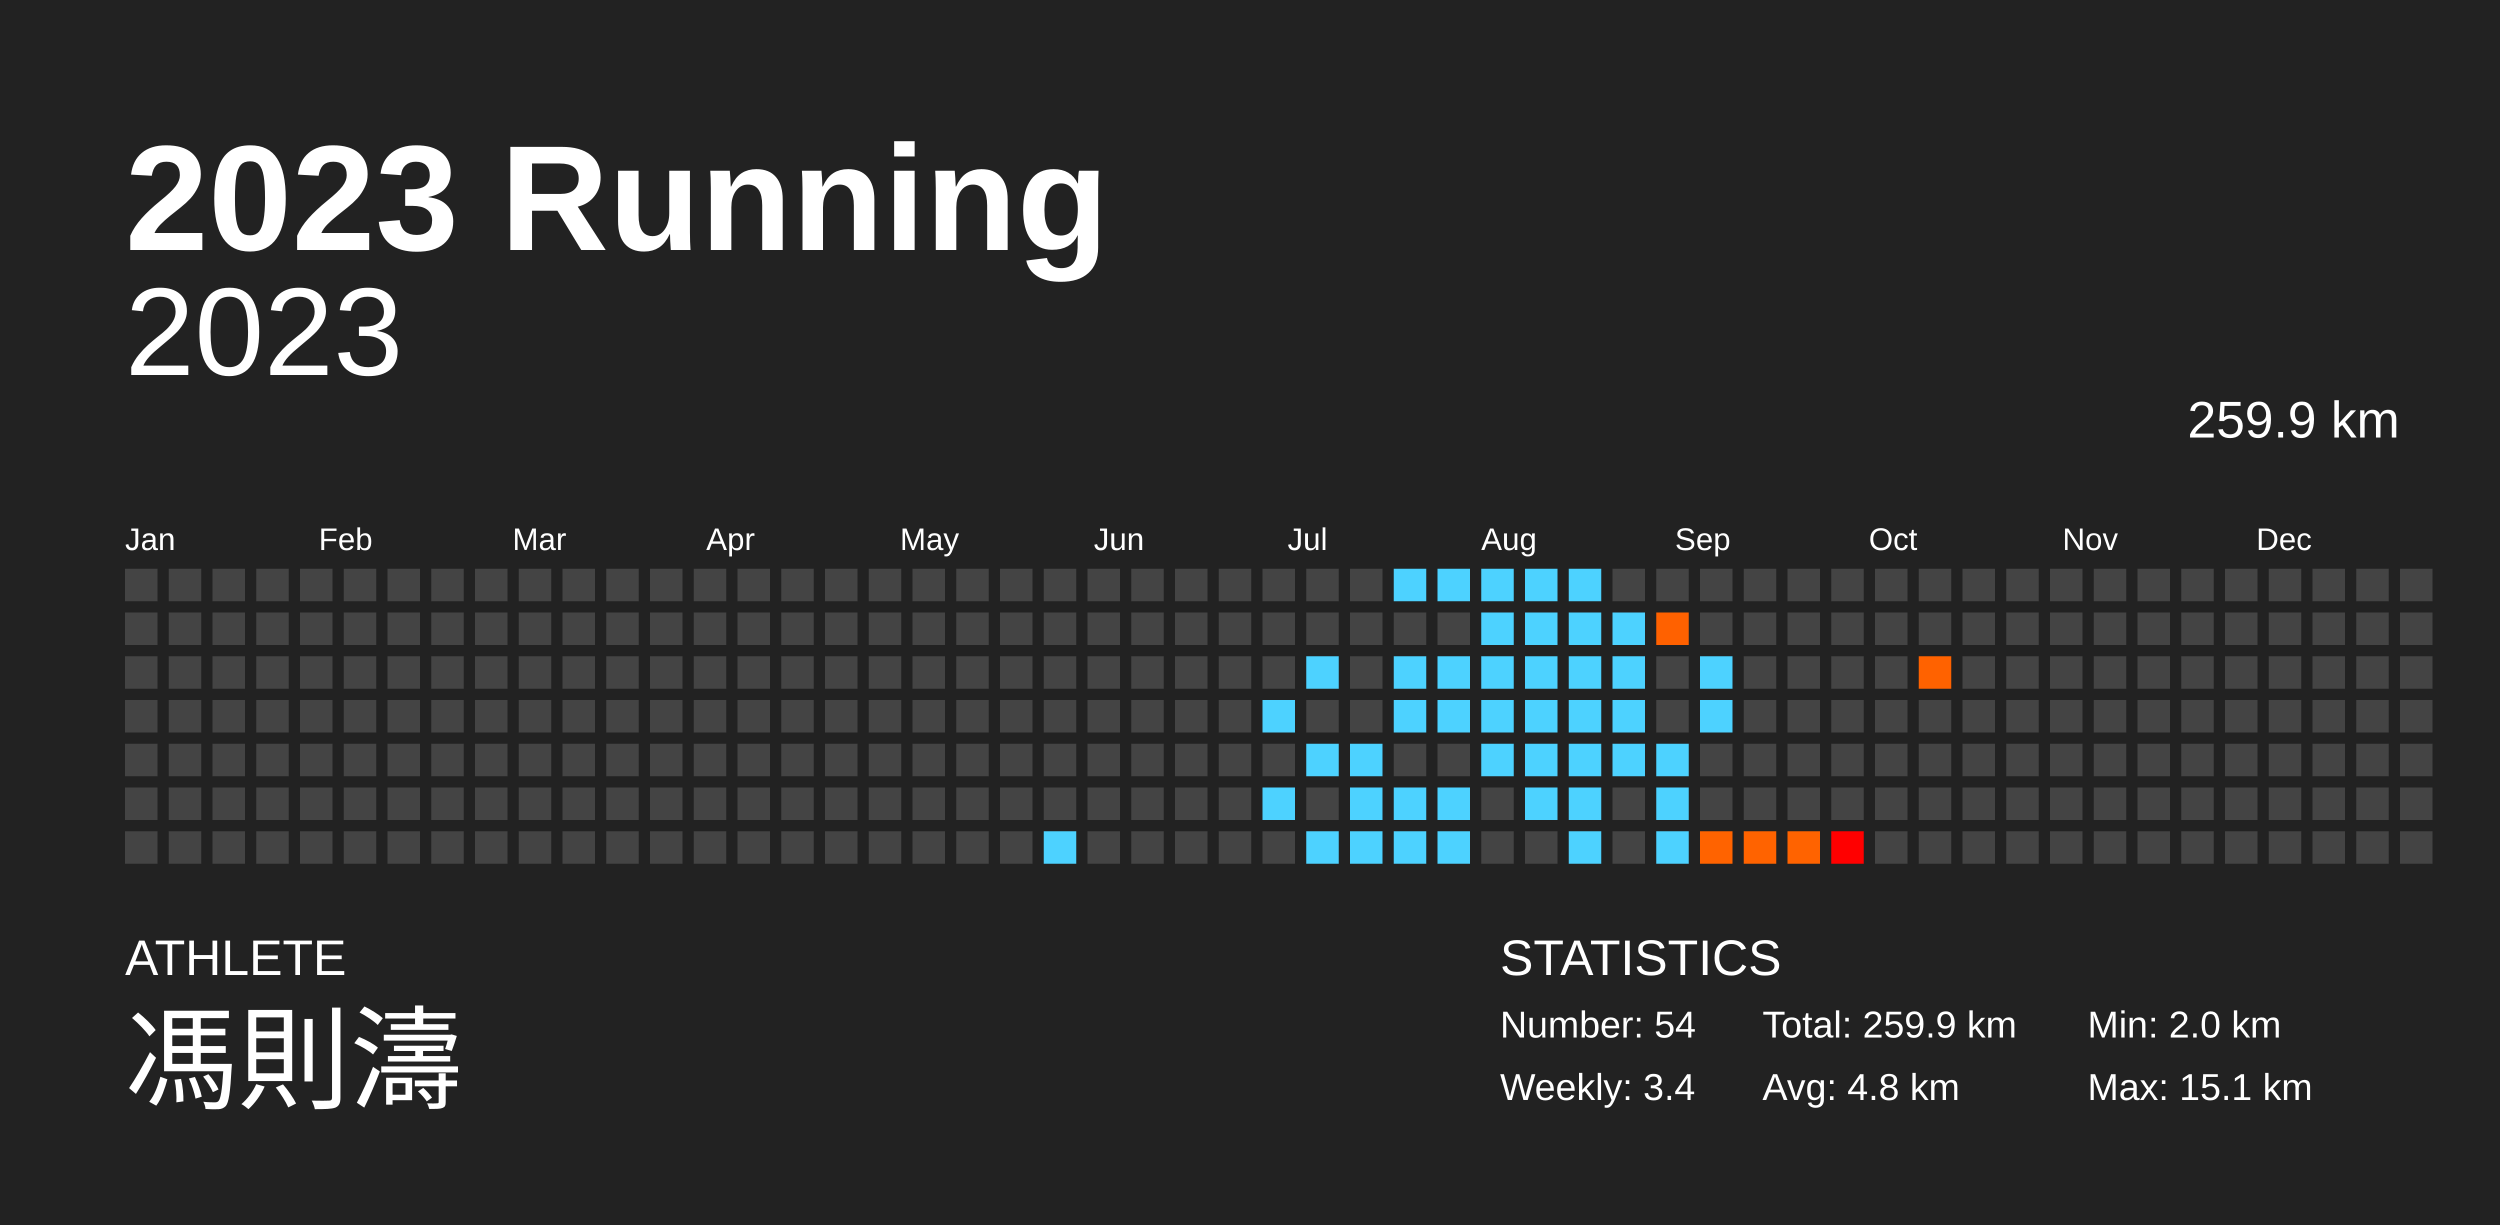
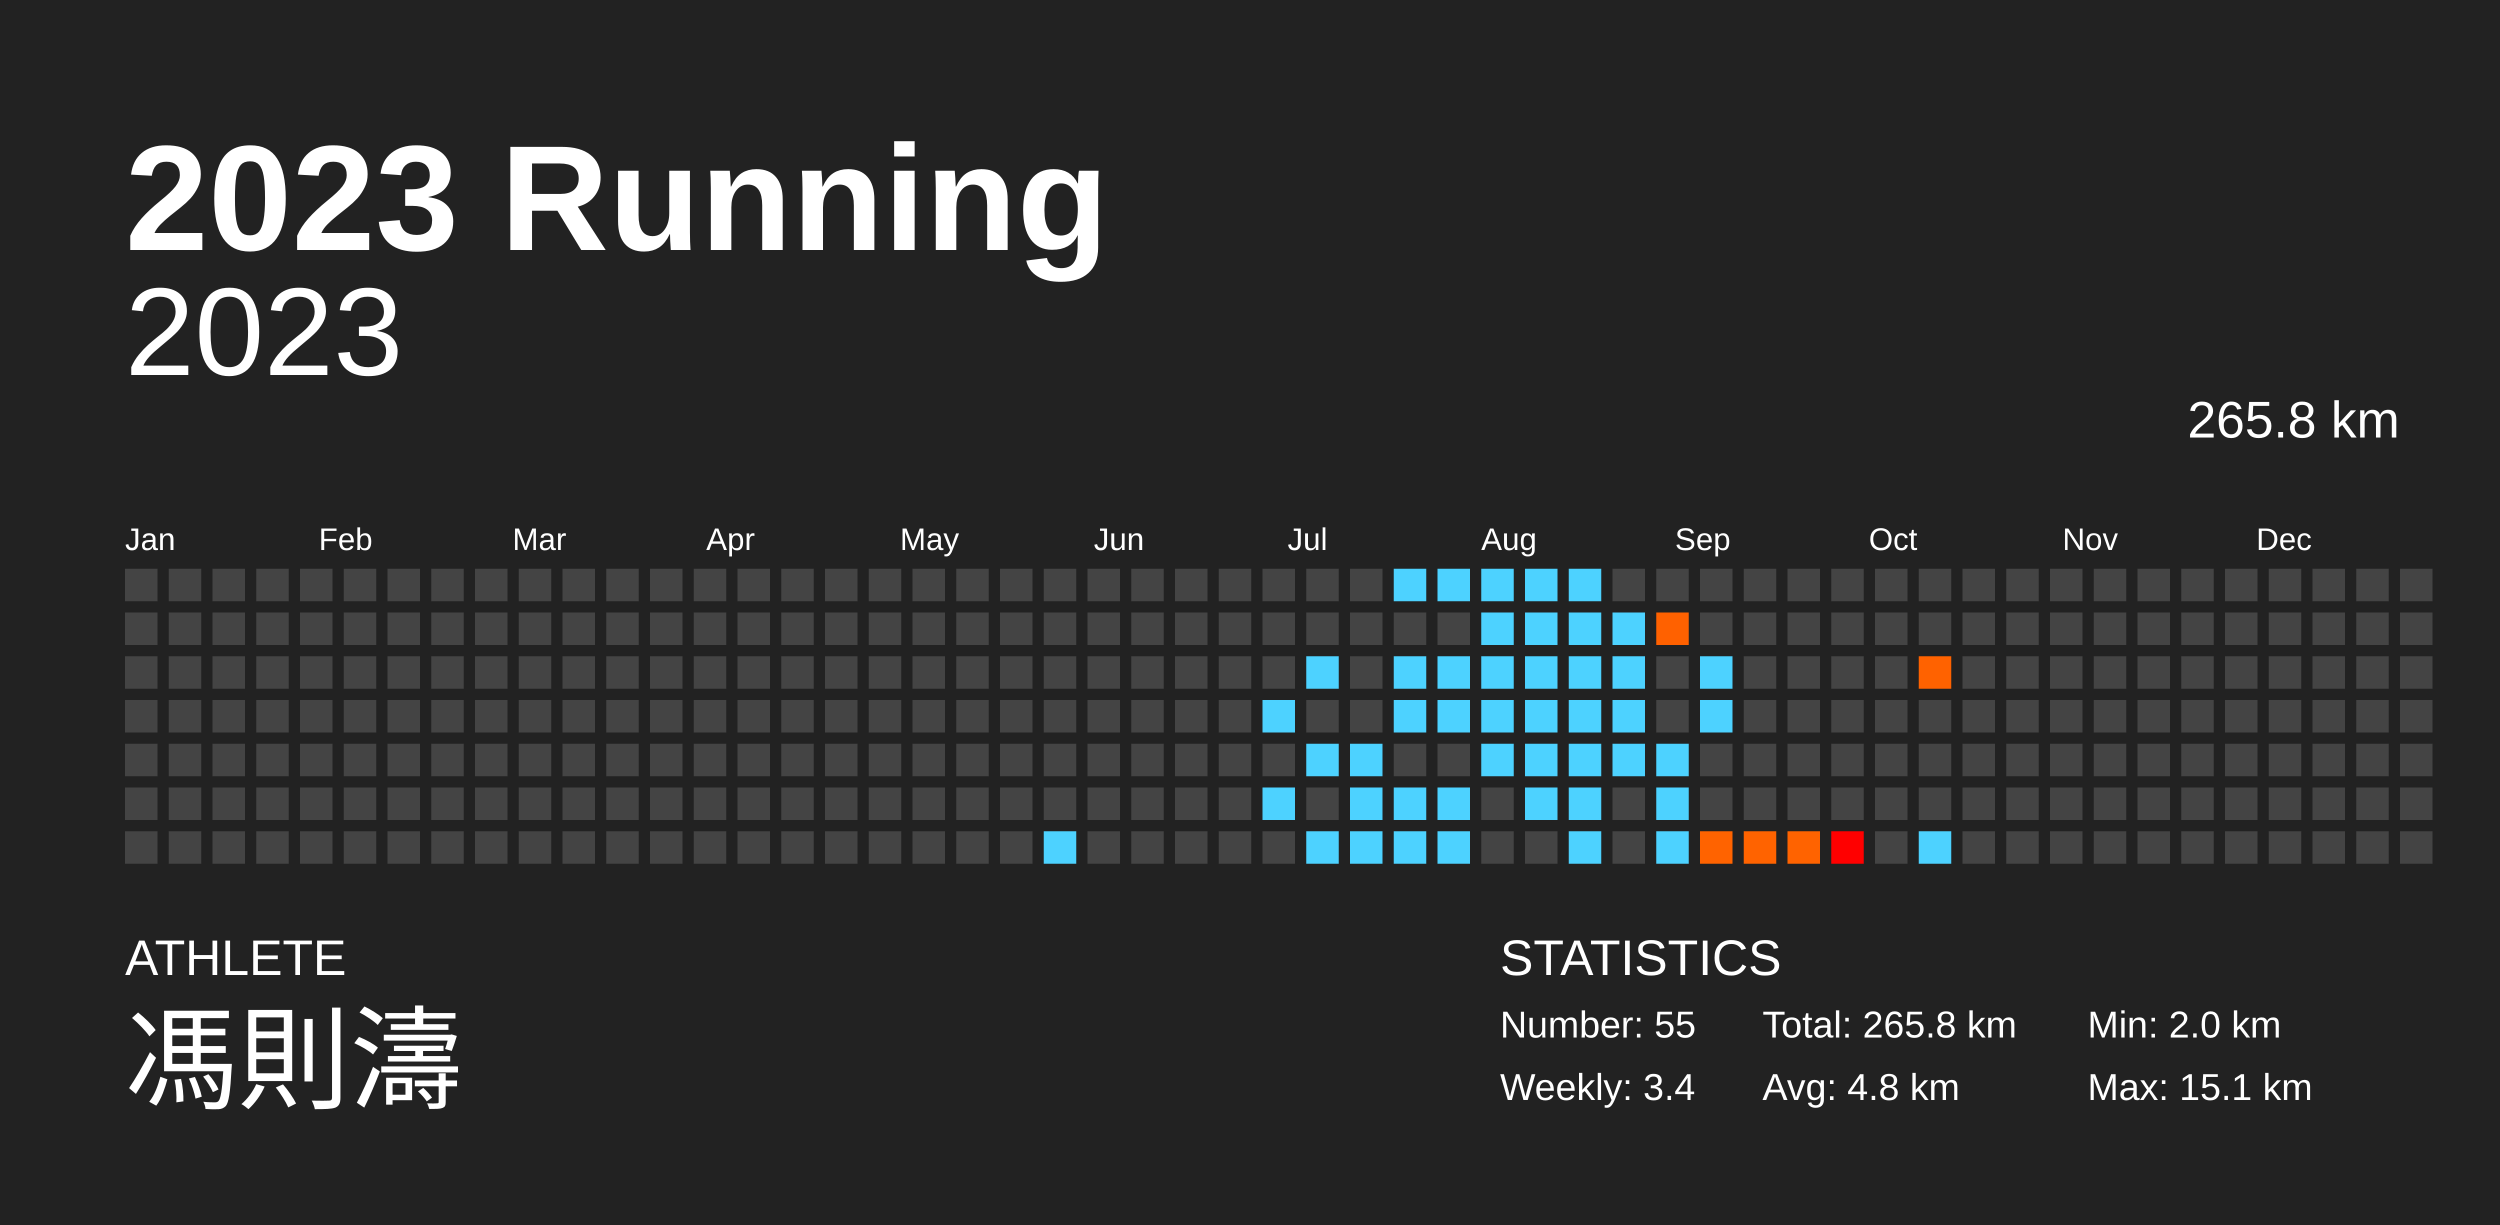
<svg xmlns="http://www.w3.org/2000/svg" baseProfile="full" height="98mm" version="1.1" viewBox="0,0,200,98" width="200mm">
  <defs />
  <rect fill="#222222" height="98" width="200" x="0" y="0" />
  <text fill="#FFFFFF" style="font-size:12px; font-family:Arial; font-weight:bold;" x="10" y="20">2023 Running</text>
  <text fill="#FFFFFF" style="font-size:4px; font-family:Arial" x="10" y="78">ATHLETE</text>
  <text fill="#FFFFFF" style="font-size:9px; font-family:Arial" x="10" y="88">馮則濤</text>
  <text fill="#FFFFFF" style="font-size:4px; font-family:Arial" x="120" y="78">STATISTICS</text>
-   <text fill="#FFFFFF" style="font-size:3px; font-family:Arial" x="120" y="83">Number: 54</text>
+   <text fill="#FFFFFF" style="font-size:3px; font-family:Arial" x="120" y="83">Number: 55</text>
  <text fill="#FFFFFF" style="font-size:3px; font-family:Arial" x="120" y="88">Weekly: 3.4</text>
-   <text fill="#FFFFFF" style="font-size:3px; font-family:Arial" x="141" y="83">Total: 259.9 km</text>
+   <text fill="#FFFFFF" style="font-size:3px; font-family:Arial" x="141" y="83">Total: 265.8 km</text>
  <text fill="#FFFFFF" style="font-size:3px; font-family:Arial" x="141" y="88">Avg: 4.8 km</text>
  <text fill="#FFFFFF" style="font-size:3px; font-family:Arial" x="167" y="83">Min: 2.0 km</text>
  <text fill="#FFFFFF" style="font-size:3px; font-family:Arial" x="167" y="88">Max: 15.1 km</text>
  <text alignment-baseline="hanging" fill="#FFFFFF" style="font-size:10.0px; font-family:Arial;" x="10" y="30">2023</text>
-   <text alignment-baseline="hanging" fill="#FFFFFF" style="font-size:4.125px; font-family:Arial;" x="175" y="35">259.9 km</text>
+   <text alignment-baseline="hanging" fill="#FFFFFF" style="font-size:4.125px; font-family:Arial;" x="175" y="35">265.8 km</text>
  <text fill="#FFFFFF" style="font-size:2.5px; font-family:Arial" x="10.0" y="44">Jan</text>
  <text fill="#FFFFFF" style="font-size:2.5px; font-family:Arial" x="25.5" y="44">Feb</text>
  <text fill="#FFFFFF" style="font-size:2.5px; font-family:Arial" x="41.0" y="44">Mar</text>
  <text fill="#FFFFFF" style="font-size:2.5px; font-family:Arial" x="56.5" y="44">Apr</text>
  <text fill="#FFFFFF" style="font-size:2.5px; font-family:Arial" x="72.0" y="44">May</text>
  <text fill="#FFFFFF" style="font-size:2.5px; font-family:Arial" x="87.5" y="44">Jun</text>
  <text fill="#FFFFFF" style="font-size:2.5px; font-family:Arial" x="103.0" y="44">Jul</text>
  <text fill="#FFFFFF" style="font-size:2.5px; font-family:Arial" x="118.5" y="44">Aug</text>
  <text fill="#FFFFFF" style="font-size:2.5px; font-family:Arial" x="134.0" y="44">Sep</text>
  <text fill="#FFFFFF" style="font-size:2.5px; font-family:Arial" x="149.5" y="44">Oct</text>
  <text fill="#FFFFFF" style="font-size:2.5px; font-family:Arial" x="165.0" y="44">Nov</text>
  <text fill="#FFFFFF" style="font-size:2.5px; font-family:Arial" x="180.5" y="44">Dec</text>
  <rect fill="#444444" height="2.6" width="2.6" x="10.0" y="45.5" />
  <rect fill="#444444" height="2.6" width="2.6" x="10.0" y="49.0" />
  <rect fill="#444444" height="2.6" width="2.6" x="10.0" y="52.5" />
  <rect fill="#444444" height="2.6" width="2.6" x="10.0" y="56.0" />
  <rect fill="#444444" height="2.6" width="2.6" x="10.0" y="59.5" />
  <rect fill="#444444" height="2.6" width="2.6" x="10.0" y="63.0" />
  <rect fill="#444444" height="2.6" width="2.6" x="10.0" y="66.5" />
  <rect fill="#444444" height="2.6" width="2.6" x="13.5" y="45.5" />
  <rect fill="#444444" height="2.6" width="2.6" x="13.5" y="49.0" />
  <rect fill="#444444" height="2.6" width="2.6" x="13.5" y="52.5" />
  <rect fill="#444444" height="2.6" width="2.6" x="13.5" y="56.0" />
  <rect fill="#444444" height="2.6" width="2.6" x="13.5" y="59.5" />
  <rect fill="#444444" height="2.6" width="2.6" x="13.5" y="63.0" />
  <rect fill="#444444" height="2.6" width="2.6" x="13.5" y="66.5" />
  <rect fill="#444444" height="2.6" width="2.6" x="17.0" y="45.5" />
  <rect fill="#444444" height="2.6" width="2.6" x="17.0" y="49.0" />
  <rect fill="#444444" height="2.6" width="2.6" x="17.0" y="52.5" />
  <rect fill="#444444" height="2.6" width="2.6" x="17.0" y="56.0" />
  <rect fill="#444444" height="2.6" width="2.6" x="17.0" y="59.5" />
  <rect fill="#444444" height="2.6" width="2.6" x="17.0" y="63.0" />
  <rect fill="#444444" height="2.6" width="2.6" x="17.0" y="66.5" />
  <rect fill="#444444" height="2.6" width="2.6" x="20.5" y="45.5" />
  <rect fill="#444444" height="2.6" width="2.6" x="20.5" y="49.0" />
  <rect fill="#444444" height="2.6" width="2.6" x="20.5" y="52.5" />
  <rect fill="#444444" height="2.6" width="2.6" x="20.5" y="56.0" />
  <rect fill="#444444" height="2.6" width="2.6" x="20.5" y="59.5" />
  <rect fill="#444444" height="2.6" width="2.6" x="20.5" y="63.0" />
  <rect fill="#444444" height="2.6" width="2.6" x="20.5" y="66.5" />
  <rect fill="#444444" height="2.6" width="2.6" x="24.0" y="45.5" />
  <rect fill="#444444" height="2.6" width="2.6" x="24.0" y="49.0" />
  <rect fill="#444444" height="2.6" width="2.6" x="24.0" y="52.5" />
  <rect fill="#444444" height="2.6" width="2.6" x="24.0" y="56.0" />
  <rect fill="#444444" height="2.6" width="2.6" x="24.0" y="59.5" />
  <rect fill="#444444" height="2.6" width="2.6" x="24.0" y="63.0" />
  <rect fill="#444444" height="2.6" width="2.6" x="24.0" y="66.5" />
  <rect fill="#444444" height="2.6" width="2.6" x="27.5" y="45.5" />
  <rect fill="#444444" height="2.6" width="2.6" x="27.5" y="49.0" />
  <rect fill="#444444" height="2.6" width="2.6" x="27.5" y="52.5" />
  <rect fill="#444444" height="2.6" width="2.6" x="27.5" y="56.0" />
  <rect fill="#444444" height="2.6" width="2.6" x="27.5" y="59.5" />
  <rect fill="#444444" height="2.6" width="2.6" x="27.5" y="63.0" />
  <rect fill="#444444" height="2.6" width="2.6" x="27.5" y="66.5" />
  <rect fill="#444444" height="2.6" width="2.6" x="31.0" y="45.5" />
  <rect fill="#444444" height="2.6" width="2.6" x="31.0" y="49.0" />
  <rect fill="#444444" height="2.6" width="2.6" x="31.0" y="52.5" />
  <rect fill="#444444" height="2.6" width="2.6" x="31.0" y="56.0" />
  <rect fill="#444444" height="2.6" width="2.6" x="31.0" y="59.5" />
  <rect fill="#444444" height="2.6" width="2.6" x="31.0" y="63.0" />
  <rect fill="#444444" height="2.6" width="2.6" x="31.0" y="66.5" />
  <rect fill="#444444" height="2.6" width="2.6" x="34.5" y="45.5" />
  <rect fill="#444444" height="2.6" width="2.6" x="34.5" y="49.0" />
  <rect fill="#444444" height="2.6" width="2.6" x="34.5" y="52.5" />
  <rect fill="#444444" height="2.6" width="2.6" x="34.5" y="56.0" />
  <rect fill="#444444" height="2.6" width="2.6" x="34.5" y="59.5" />
  <rect fill="#444444" height="2.6" width="2.6" x="34.5" y="63.0" />
  <rect fill="#444444" height="2.6" width="2.6" x="34.5" y="66.5" />
  <rect fill="#444444" height="2.6" width="2.6" x="38.0" y="45.5" />
  <rect fill="#444444" height="2.6" width="2.6" x="38.0" y="49.0" />
  <rect fill="#444444" height="2.6" width="2.6" x="38.0" y="52.5" />
  <rect fill="#444444" height="2.6" width="2.6" x="38.0" y="56.0" />
  <rect fill="#444444" height="2.6" width="2.6" x="38.0" y="59.5" />
  <rect fill="#444444" height="2.6" width="2.6" x="38.0" y="63.0" />
  <rect fill="#444444" height="2.6" width="2.6" x="38.0" y="66.5" />
  <rect fill="#444444" height="2.6" width="2.6" x="41.5" y="45.5" />
  <rect fill="#444444" height="2.6" width="2.6" x="41.5" y="49.0" />
  <rect fill="#444444" height="2.6" width="2.6" x="41.5" y="52.5" />
  <rect fill="#444444" height="2.6" width="2.6" x="41.5" y="56.0" />
  <rect fill="#444444" height="2.6" width="2.6" x="41.5" y="59.5" />
  <rect fill="#444444" height="2.6" width="2.6" x="41.5" y="63.0" />
  <rect fill="#444444" height="2.6" width="2.6" x="41.5" y="66.5" />
  <rect fill="#444444" height="2.6" width="2.6" x="45.0" y="45.5" />
  <rect fill="#444444" height="2.6" width="2.6" x="45.0" y="49.0" />
  <rect fill="#444444" height="2.6" width="2.6" x="45.0" y="52.5" />
  <rect fill="#444444" height="2.6" width="2.6" x="45.0" y="56.0" />
  <rect fill="#444444" height="2.6" width="2.6" x="45.0" y="59.5" />
  <rect fill="#444444" height="2.6" width="2.6" x="45.0" y="63.0" />
  <rect fill="#444444" height="2.6" width="2.6" x="45.0" y="66.5" />
  <rect fill="#444444" height="2.6" width="2.6" x="48.5" y="45.5" />
  <rect fill="#444444" height="2.6" width="2.6" x="48.5" y="49.0" />
  <rect fill="#444444" height="2.6" width="2.6" x="48.5" y="52.5" />
  <rect fill="#444444" height="2.6" width="2.6" x="48.5" y="56.0" />
  <rect fill="#444444" height="2.6" width="2.6" x="48.5" y="59.5" />
  <rect fill="#444444" height="2.6" width="2.6" x="48.5" y="63.0" />
  <rect fill="#444444" height="2.6" width="2.6" x="48.5" y="66.5" />
  <rect fill="#444444" height="2.6" width="2.6" x="52.0" y="45.5" />
  <rect fill="#444444" height="2.6" width="2.6" x="52.0" y="49.0" />
  <rect fill="#444444" height="2.6" width="2.6" x="52.0" y="52.5" />
  <rect fill="#444444" height="2.6" width="2.6" x="52.0" y="56.0" />
  <rect fill="#444444" height="2.6" width="2.6" x="52.0" y="59.5" />
  <rect fill="#444444" height="2.6" width="2.6" x="52.0" y="63.0" />
  <rect fill="#444444" height="2.6" width="2.6" x="52.0" y="66.5" />
  <rect fill="#444444" height="2.6" width="2.6" x="55.5" y="45.5" />
  <rect fill="#444444" height="2.6" width="2.6" x="55.5" y="49.0" />
  <rect fill="#444444" height="2.6" width="2.6" x="55.5" y="52.5" />
  <rect fill="#444444" height="2.6" width="2.6" x="55.5" y="56.0" />
  <rect fill="#444444" height="2.6" width="2.6" x="55.5" y="59.5" />
  <rect fill="#444444" height="2.6" width="2.6" x="55.5" y="63.0" />
  <rect fill="#444444" height="2.6" width="2.6" x="55.5" y="66.5" />
  <rect fill="#444444" height="2.6" width="2.6" x="59.0" y="45.5" />
  <rect fill="#444444" height="2.6" width="2.6" x="59.0" y="49.0" />
  <rect fill="#444444" height="2.6" width="2.6" x="59.0" y="52.5" />
  <rect fill="#444444" height="2.6" width="2.6" x="59.0" y="56.0" />
  <rect fill="#444444" height="2.6" width="2.6" x="59.0" y="59.5" />
  <rect fill="#444444" height="2.6" width="2.6" x="59.0" y="63.0" />
  <rect fill="#444444" height="2.6" width="2.6" x="59.0" y="66.5" />
  <rect fill="#444444" height="2.6" width="2.6" x="62.5" y="45.5" />
  <rect fill="#444444" height="2.6" width="2.6" x="62.5" y="49.0" />
  <rect fill="#444444" height="2.6" width="2.6" x="62.5" y="52.5" />
  <rect fill="#444444" height="2.6" width="2.6" x="62.5" y="56.0" />
  <rect fill="#444444" height="2.6" width="2.6" x="62.5" y="59.5" />
  <rect fill="#444444" height="2.6" width="2.6" x="62.5" y="63.0" />
  <rect fill="#444444" height="2.6" width="2.6" x="62.5" y="66.5" />
  <rect fill="#444444" height="2.6" width="2.6" x="66.0" y="45.5" />
  <rect fill="#444444" height="2.6" width="2.6" x="66.0" y="49.0" />
  <rect fill="#444444" height="2.6" width="2.6" x="66.0" y="52.5" />
  <rect fill="#444444" height="2.6" width="2.6" x="66.0" y="56.0" />
  <rect fill="#444444" height="2.6" width="2.6" x="66.0" y="59.5" />
  <rect fill="#444444" height="2.6" width="2.6" x="66.0" y="63.0" />
  <rect fill="#444444" height="2.6" width="2.6" x="66.0" y="66.5" />
  <rect fill="#444444" height="2.6" width="2.6" x="69.5" y="45.5" />
  <rect fill="#444444" height="2.6" width="2.6" x="69.5" y="49.0" />
  <rect fill="#444444" height="2.6" width="2.6" x="69.5" y="52.5" />
  <rect fill="#444444" height="2.6" width="2.6" x="69.5" y="56.0" />
  <rect fill="#444444" height="2.6" width="2.6" x="69.5" y="59.5" />
  <rect fill="#444444" height="2.6" width="2.6" x="69.5" y="63.0" />
  <rect fill="#444444" height="2.6" width="2.6" x="69.5" y="66.5" />
  <rect fill="#444444" height="2.6" width="2.6" x="73.0" y="45.5" />
  <rect fill="#444444" height="2.6" width="2.6" x="73.0" y="49.0" />
  <rect fill="#444444" height="2.6" width="2.6" x="73.0" y="52.5" />
  <rect fill="#444444" height="2.6" width="2.6" x="73.0" y="56.0" />
  <rect fill="#444444" height="2.6" width="2.6" x="73.0" y="59.5" />
  <rect fill="#444444" height="2.6" width="2.6" x="73.0" y="63.0" />
  <rect fill="#444444" height="2.6" width="2.6" x="73.0" y="66.5" />
  <rect fill="#444444" height="2.6" width="2.6" x="76.5" y="45.5" />
  <rect fill="#444444" height="2.6" width="2.6" x="76.5" y="49.0" />
  <rect fill="#444444" height="2.6" width="2.6" x="76.5" y="52.5" />
  <rect fill="#444444" height="2.6" width="2.6" x="76.5" y="56.0" />
  <rect fill="#444444" height="2.6" width="2.6" x="76.5" y="59.5" />
  <rect fill="#444444" height="2.6" width="2.6" x="76.5" y="63.0" />
  <rect fill="#444444" height="2.6" width="2.6" x="76.5" y="66.5" />
  <rect fill="#444444" height="2.6" width="2.6" x="80.0" y="45.5" />
  <rect fill="#444444" height="2.6" width="2.6" x="80.0" y="49.0" />
  <rect fill="#444444" height="2.6" width="2.6" x="80.0" y="52.5" />
  <rect fill="#444444" height="2.6" width="2.6" x="80.0" y="56.0" />
  <rect fill="#444444" height="2.6" width="2.6" x="80.0" y="59.5" />
  <rect fill="#444444" height="2.6" width="2.6" x="80.0" y="63.0" />
  <rect fill="#444444" height="2.6" width="2.6" x="80.0" y="66.5" />
  <rect fill="#444444" height="2.6" width="2.6" x="83.5" y="45.5" />
  <rect fill="#444444" height="2.6" width="2.6" x="83.5" y="49.0" />
  <rect fill="#444444" height="2.6" width="2.6" x="83.5" y="52.5" />
  <rect fill="#444444" height="2.6" width="2.6" x="83.5" y="56.0" />
  <rect fill="#444444" height="2.6" width="2.6" x="83.5" y="59.5" />
  <rect fill="#444444" height="2.6" width="2.6" x="83.5" y="63.0" />
  <rect fill="#4dd2ff" height="2.6" width="2.6" x="83.5" y="66.5" />
  <rect fill="#444444" height="2.6" width="2.6" x="87.0" y="45.5" />
  <rect fill="#444444" height="2.6" width="2.6" x="87.0" y="49.0" />
  <rect fill="#444444" height="2.6" width="2.6" x="87.0" y="52.5" />
  <rect fill="#444444" height="2.6" width="2.6" x="87.0" y="56.0" />
  <rect fill="#444444" height="2.6" width="2.6" x="87.0" y="59.5" />
  <rect fill="#444444" height="2.6" width="2.6" x="87.0" y="63.0" />
  <rect fill="#444444" height="2.6" width="2.6" x="87.0" y="66.5" />
  <rect fill="#444444" height="2.6" width="2.6" x="90.5" y="45.5" />
  <rect fill="#444444" height="2.6" width="2.6" x="90.5" y="49.0" />
  <rect fill="#444444" height="2.6" width="2.6" x="90.5" y="52.5" />
  <rect fill="#444444" height="2.6" width="2.6" x="90.5" y="56.0" />
  <rect fill="#444444" height="2.6" width="2.6" x="90.5" y="59.5" />
  <rect fill="#444444" height="2.6" width="2.6" x="90.5" y="63.0" />
  <rect fill="#444444" height="2.6" width="2.6" x="90.5" y="66.5" />
  <rect fill="#444444" height="2.6" width="2.6" x="94.0" y="45.5" />
  <rect fill="#444444" height="2.6" width="2.6" x="94.0" y="49.0" />
  <rect fill="#444444" height="2.6" width="2.6" x="94.0" y="52.5" />
  <rect fill="#444444" height="2.6" width="2.6" x="94.0" y="56.0" />
  <rect fill="#444444" height="2.6" width="2.6" x="94.0" y="59.5" />
  <rect fill="#444444" height="2.6" width="2.6" x="94.0" y="63.0" />
  <rect fill="#444444" height="2.6" width="2.6" x="94.0" y="66.5" />
  <rect fill="#444444" height="2.6" width="2.6" x="97.5" y="45.5" />
  <rect fill="#444444" height="2.6" width="2.6" x="97.5" y="49.0" />
  <rect fill="#444444" height="2.6" width="2.6" x="97.5" y="52.5" />
  <rect fill="#444444" height="2.6" width="2.6" x="97.5" y="56.0" />
  <rect fill="#444444" height="2.6" width="2.6" x="97.5" y="59.5" />
  <rect fill="#444444" height="2.6" width="2.6" x="97.5" y="63.0" />
  <rect fill="#444444" height="2.6" width="2.6" x="97.5" y="66.5" />
  <rect fill="#444444" height="2.6" width="2.6" x="101.0" y="45.5" />
  <rect fill="#444444" height="2.6" width="2.6" x="101.0" y="49.0" />
  <rect fill="#444444" height="2.6" width="2.6" x="101.0" y="52.5" />
  <rect fill="#4dd2ff" height="2.6" width="2.6" x="101.0" y="56.0" />
  <rect fill="#444444" height="2.6" width="2.6" x="101.0" y="59.5" />
  <rect fill="#4dd2ff" height="2.6" width="2.6" x="101.0" y="63.0" />
  <rect fill="#444444" height="2.6" width="2.6" x="101.0" y="66.5" />
  <rect fill="#444444" height="2.6" width="2.6" x="104.5" y="45.5" />
  <rect fill="#444444" height="2.6" width="2.6" x="104.5" y="49.0" />
  <rect fill="#4dd2ff" height="2.6" width="2.6" x="104.5" y="52.5" />
  <rect fill="#444444" height="2.6" width="2.6" x="104.5" y="56.0" />
  <rect fill="#4dd2ff" height="2.6" width="2.6" x="104.5" y="59.5" />
  <rect fill="#444444" height="2.6" width="2.6" x="104.5" y="63.0" />
  <rect fill="#4dd2ff" height="2.6" width="2.6" x="104.5" y="66.5" />
  <rect fill="#444444" height="2.6" width="2.6" x="108.0" y="45.5" />
  <rect fill="#444444" height="2.6" width="2.6" x="108.0" y="49.0" />
  <rect fill="#444444" height="2.6" width="2.6" x="108.0" y="52.5" />
  <rect fill="#444444" height="2.6" width="2.6" x="108.0" y="56.0" />
  <rect fill="#4dd2ff" height="2.6" width="2.6" x="108.0" y="59.5" />
  <rect fill="#4dd2ff" height="2.6" width="2.6" x="108.0" y="63.0" />
  <rect fill="#4dd2ff" height="2.6" width="2.6" x="108.0" y="66.5" />
  <rect fill="#4dd2ff" height="2.6" width="2.6" x="111.5" y="45.5" />
  <rect fill="#444444" height="2.6" width="2.6" x="111.5" y="49.0" />
  <rect fill="#4dd2ff" height="2.6" width="2.6" x="111.5" y="52.5" />
  <rect fill="#4dd2ff" height="2.6" width="2.6" x="111.5" y="56.0" />
  <rect fill="#444444" height="2.6" width="2.6" x="111.5" y="59.5" />
  <rect fill="#4dd2ff" height="2.6" width="2.6" x="111.5" y="63.0" />
  <rect fill="#4dd2ff" height="2.6" width="2.6" x="111.5" y="66.5" />
  <rect fill="#4dd2ff" height="2.6" width="2.6" x="115.0" y="45.5" />
  <rect fill="#444444" height="2.6" width="2.6" x="115.0" y="49.0" />
  <rect fill="#4dd2ff" height="2.6" width="2.6" x="115.0" y="52.5" />
  <rect fill="#4dd2ff" height="2.6" width="2.6" x="115.0" y="56.0" />
  <rect fill="#444444" height="2.6" width="2.6" x="115.0" y="59.5" />
  <rect fill="#4dd2ff" height="2.6" width="2.6" x="115.0" y="63.0" />
  <rect fill="#4dd2ff" height="2.6" width="2.6" x="115.0" y="66.5" />
  <rect fill="#4dd2ff" height="2.6" width="2.6" x="118.5" y="45.5" />
  <rect fill="#4dd2ff" height="2.6" width="2.6" x="118.5" y="49.0" />
  <rect fill="#4dd2ff" height="2.6" width="2.6" x="118.5" y="52.5" />
  <rect fill="#4dd2ff" height="2.6" width="2.6" x="118.5" y="56.0" />
  <rect fill="#4dd2ff" height="2.6" width="2.6" x="118.5" y="59.5" />
  <rect fill="#444444" height="2.6" width="2.6" x="118.5" y="63.0" />
  <rect fill="#444444" height="2.6" width="2.6" x="118.5" y="66.5" />
  <rect fill="#4dd2ff" height="2.6" width="2.6" x="122.0" y="45.5" />
  <rect fill="#4dd2ff" height="2.6" width="2.6" x="122.0" y="49.0" />
  <rect fill="#4dd2ff" height="2.6" width="2.6" x="122.0" y="52.5" />
  <rect fill="#4dd2ff" height="2.6" width="2.6" x="122.0" y="56.0" />
  <rect fill="#4dd2ff" height="2.6" width="2.6" x="122.0" y="59.5" />
  <rect fill="#4dd2ff" height="2.6" width="2.6" x="122.0" y="63.0" />
  <rect fill="#444444" height="2.6" width="2.6" x="122.0" y="66.5" />
  <rect fill="#4dd2ff" height="2.6" width="2.6" x="125.5" y="45.5" />
  <rect fill="#4dd2ff" height="2.6" width="2.6" x="125.5" y="49.0" />
  <rect fill="#4dd2ff" height="2.6" width="2.6" x="125.5" y="52.5" />
  <rect fill="#4dd2ff" height="2.6" width="2.6" x="125.5" y="56.0" />
  <rect fill="#4dd2ff" height="2.6" width="2.6" x="125.5" y="59.5" />
  <rect fill="#4dd2ff" height="2.6" width="2.6" x="125.5" y="63.0" />
  <rect fill="#4dd2ff" height="2.6" width="2.6" x="125.5" y="66.5" />
  <rect fill="#444444" height="2.6" width="2.6" x="129.0" y="45.5" />
  <rect fill="#4dd2ff" height="2.6" width="2.6" x="129.0" y="49.0" />
  <rect fill="#4dd2ff" height="2.6" width="2.6" x="129.0" y="52.5" />
  <rect fill="#4dd2ff" height="2.6" width="2.6" x="129.0" y="56.0" />
  <rect fill="#4dd2ff" height="2.6" width="2.6" x="129.0" y="59.5" />
  <rect fill="#444444" height="2.6" width="2.6" x="129.0" y="63.0" />
  <rect fill="#444444" height="2.6" width="2.6" x="129.0" y="66.5" />
  <rect fill="#444444" height="2.6" width="2.6" x="132.5" y="45.5" />
  <rect fill="#ff6100" height="2.6" width="2.6" x="132.5" y="49.0" />
  <rect fill="#444444" height="2.6" width="2.6" x="132.5" y="52.5" />
  <rect fill="#444444" height="2.6" width="2.6" x="132.5" y="56.0" />
  <rect fill="#4dd2ff" height="2.6" width="2.6" x="132.5" y="59.5" />
  <rect fill="#4dd2ff" height="2.6" width="2.6" x="132.5" y="63.0" />
  <rect fill="#4dd2ff" height="2.6" width="2.6" x="132.5" y="66.5" />
  <rect fill="#444444" height="2.6" width="2.6" x="136.0" y="45.5" />
  <rect fill="#444444" height="2.6" width="2.6" x="136.0" y="49.0" />
  <rect fill="#4dd2ff" height="2.6" width="2.6" x="136.0" y="52.5" />
  <rect fill="#4dd2ff" height="2.6" width="2.6" x="136.0" y="56.0" />
  <rect fill="#444444" height="2.6" width="2.6" x="136.0" y="59.5" />
  <rect fill="#444444" height="2.6" width="2.6" x="136.0" y="63.0" />
  <rect fill="#ff6300" height="2.6" width="2.6" x="136.0" y="66.5" />
  <rect fill="#444444" height="2.6" width="2.6" x="139.5" y="45.5" />
  <rect fill="#444444" height="2.6" width="2.6" x="139.5" y="49.0" />
  <rect fill="#444444" height="2.6" width="2.6" x="139.5" y="52.5" />
  <rect fill="#444444" height="2.6" width="2.6" x="139.5" y="56.0" />
  <rect fill="#444444" height="2.6" width="2.6" x="139.5" y="59.5" />
  <rect fill="#444444" height="2.6" width="2.6" x="139.5" y="63.0" />
  <rect fill="#ff6300" height="2.6" width="2.6" x="139.5" y="66.5" />
  <rect fill="#444444" height="2.6" width="2.6" x="143.0" y="45.5" />
  <rect fill="#444444" height="2.6" width="2.6" x="143.0" y="49.0" />
  <rect fill="#444444" height="2.6" width="2.6" x="143.0" y="52.5" />
  <rect fill="#444444" height="2.6" width="2.6" x="143.0" y="56.0" />
  <rect fill="#444444" height="2.6" width="2.6" x="143.0" y="59.5" />
  <rect fill="#444444" height="2.6" width="2.6" x="143.0" y="63.0" />
  <rect fill="#ff6300" height="2.6" width="2.6" x="143.0" y="66.5" />
  <rect fill="#444444" height="2.6" width="2.6" x="146.5" y="45.5" />
  <rect fill="#444444" height="2.6" width="2.6" x="146.5" y="49.0" />
  <rect fill="#444444" height="2.6" width="2.6" x="146.5" y="52.5" />
  <rect fill="#444444" height="2.6" width="2.6" x="146.5" y="56.0" />
  <rect fill="#444444" height="2.6" width="2.6" x="146.5" y="59.5" />
  <rect fill="#444444" height="2.6" width="2.6" x="146.5" y="63.0" />
  <rect fill="#ff0000" height="2.6" width="2.6" x="146.5" y="66.5" />
  <rect fill="#444444" height="2.6" width="2.6" x="150.0" y="45.5" />
  <rect fill="#444444" height="2.6" width="2.6" x="150.0" y="49.0" />
  <rect fill="#444444" height="2.6" width="2.6" x="150.0" y="52.5" />
  <rect fill="#444444" height="2.6" width="2.6" x="150.0" y="56.0" />
  <rect fill="#444444" height="2.6" width="2.6" x="150.0" y="59.5" />
  <rect fill="#444444" height="2.6" width="2.6" x="150.0" y="63.0" />
  <rect fill="#444444" height="2.6" width="2.6" x="150.0" y="66.5" />
  <rect fill="#444444" height="2.6" width="2.6" x="153.5" y="45.5" />
  <rect fill="#444444" height="2.6" width="2.6" x="153.5" y="49.0" />
  <rect fill="#ff6200" height="2.6" width="2.6" x="153.5" y="52.5" />
  <rect fill="#444444" height="2.6" width="2.6" x="153.5" y="56.0" />
  <rect fill="#444444" height="2.6" width="2.6" x="153.5" y="59.5" />
  <rect fill="#444444" height="2.6" width="2.6" x="153.5" y="63.0" />
-   <rect fill="#444444" height="2.6" width="2.6" x="153.5" y="66.5" />
+   <rect fill="#4dd2ff" height="2.6" width="2.6" x="153.5" y="66.5" />
  <rect fill="#444444" height="2.6" width="2.6" x="157.0" y="45.5" />
  <rect fill="#444444" height="2.6" width="2.6" x="157.0" y="49.0" />
  <rect fill="#444444" height="2.6" width="2.6" x="157.0" y="52.5" />
  <rect fill="#444444" height="2.6" width="2.6" x="157.0" y="56.0" />
  <rect fill="#444444" height="2.6" width="2.6" x="157.0" y="59.5" />
  <rect fill="#444444" height="2.6" width="2.6" x="157.0" y="63.0" />
  <rect fill="#444444" height="2.6" width="2.6" x="157.0" y="66.5" />
  <rect fill="#444444" height="2.6" width="2.6" x="160.5" y="45.5" />
  <rect fill="#444444" height="2.6" width="2.6" x="160.5" y="49.0" />
  <rect fill="#444444" height="2.6" width="2.6" x="160.5" y="52.5" />
  <rect fill="#444444" height="2.6" width="2.6" x="160.5" y="56.0" />
  <rect fill="#444444" height="2.6" width="2.6" x="160.5" y="59.5" />
  <rect fill="#444444" height="2.6" width="2.6" x="160.5" y="63.0" />
  <rect fill="#444444" height="2.6" width="2.6" x="160.5" y="66.5" />
  <rect fill="#444444" height="2.6" width="2.6" x="164.0" y="45.5" />
  <rect fill="#444444" height="2.6" width="2.6" x="164.0" y="49.0" />
  <rect fill="#444444" height="2.6" width="2.6" x="164.0" y="52.5" />
  <rect fill="#444444" height="2.6" width="2.6" x="164.0" y="56.0" />
  <rect fill="#444444" height="2.6" width="2.6" x="164.0" y="59.5" />
  <rect fill="#444444" height="2.6" width="2.6" x="164.0" y="63.0" />
  <rect fill="#444444" height="2.6" width="2.6" x="164.0" y="66.5" />
  <rect fill="#444444" height="2.6" width="2.6" x="167.5" y="45.5" />
  <rect fill="#444444" height="2.6" width="2.6" x="167.5" y="49.0" />
  <rect fill="#444444" height="2.6" width="2.6" x="167.5" y="52.5" />
  <rect fill="#444444" height="2.6" width="2.6" x="167.5" y="56.0" />
  <rect fill="#444444" height="2.6" width="2.6" x="167.5" y="59.5" />
  <rect fill="#444444" height="2.6" width="2.6" x="167.5" y="63.0" />
  <rect fill="#444444" height="2.6" width="2.6" x="167.5" y="66.5" />
  <rect fill="#444444" height="2.6" width="2.6" x="171.0" y="45.5" />
  <rect fill="#444444" height="2.6" width="2.6" x="171.0" y="49.0" />
  <rect fill="#444444" height="2.6" width="2.6" x="171.0" y="52.5" />
  <rect fill="#444444" height="2.6" width="2.6" x="171.0" y="56.0" />
  <rect fill="#444444" height="2.6" width="2.6" x="171.0" y="59.5" />
  <rect fill="#444444" height="2.6" width="2.6" x="171.0" y="63.0" />
  <rect fill="#444444" height="2.6" width="2.6" x="171.0" y="66.5" />
  <rect fill="#444444" height="2.6" width="2.6" x="174.5" y="45.5" />
  <rect fill="#444444" height="2.6" width="2.6" x="174.5" y="49.0" />
  <rect fill="#444444" height="2.6" width="2.6" x="174.5" y="52.5" />
  <rect fill="#444444" height="2.6" width="2.6" x="174.5" y="56.0" />
  <rect fill="#444444" height="2.6" width="2.6" x="174.5" y="59.5" />
  <rect fill="#444444" height="2.6" width="2.6" x="174.5" y="63.0" />
  <rect fill="#444444" height="2.6" width="2.6" x="174.5" y="66.5" />
  <rect fill="#444444" height="2.6" width="2.6" x="178.0" y="45.5" />
  <rect fill="#444444" height="2.6" width="2.6" x="178.0" y="49.0" />
  <rect fill="#444444" height="2.6" width="2.6" x="178.0" y="52.5" />
  <rect fill="#444444" height="2.6" width="2.6" x="178.0" y="56.0" />
  <rect fill="#444444" height="2.6" width="2.6" x="178.0" y="59.5" />
  <rect fill="#444444" height="2.6" width="2.6" x="178.0" y="63.0" />
  <rect fill="#444444" height="2.6" width="2.6" x="178.0" y="66.5" />
  <rect fill="#444444" height="2.6" width="2.6" x="181.5" y="45.5" />
  <rect fill="#444444" height="2.6" width="2.6" x="181.5" y="49.0" />
  <rect fill="#444444" height="2.6" width="2.6" x="181.5" y="52.5" />
  <rect fill="#444444" height="2.6" width="2.6" x="181.5" y="56.0" />
  <rect fill="#444444" height="2.6" width="2.6" x="181.5" y="59.5" />
  <rect fill="#444444" height="2.6" width="2.6" x="181.5" y="63.0" />
  <rect fill="#444444" height="2.6" width="2.6" x="181.5" y="66.5" />
  <rect fill="#444444" height="2.6" width="2.6" x="185.0" y="45.5" />
  <rect fill="#444444" height="2.6" width="2.6" x="185.0" y="49.0" />
  <rect fill="#444444" height="2.6" width="2.6" x="185.0" y="52.5" />
  <rect fill="#444444" height="2.6" width="2.6" x="185.0" y="56.0" />
  <rect fill="#444444" height="2.6" width="2.6" x="185.0" y="59.5" />
  <rect fill="#444444" height="2.6" width="2.6" x="185.0" y="63.0" />
  <rect fill="#444444" height="2.6" width="2.6" x="185.0" y="66.5" />
  <rect fill="#444444" height="2.6" width="2.6" x="188.5" y="45.5" />
  <rect fill="#444444" height="2.6" width="2.6" x="188.5" y="49.0" />
  <rect fill="#444444" height="2.6" width="2.6" x="188.5" y="52.5" />
  <rect fill="#444444" height="2.6" width="2.6" x="188.5" y="56.0" />
  <rect fill="#444444" height="2.6" width="2.6" x="188.5" y="59.5" />
  <rect fill="#444444" height="2.6" width="2.6" x="188.5" y="63.0" />
  <rect fill="#444444" height="2.6" width="2.6" x="188.5" y="66.5" />
  <rect fill="#444444" height="2.6" width="2.6" x="192.0" y="45.5" />
  <rect fill="#444444" height="2.6" width="2.6" x="192.0" y="49.0" />
  <rect fill="#444444" height="2.6" width="2.6" x="192.0" y="52.5" />
  <rect fill="#444444" height="2.6" width="2.6" x="192.0" y="56.0" />
  <rect fill="#444444" height="2.6" width="2.6" x="192.0" y="59.5" />
  <rect fill="#444444" height="2.6" width="2.6" x="192.0" y="63.0" />
  <rect fill="#444444" height="2.6" width="2.6" x="192.0" y="66.5" />
</svg>
